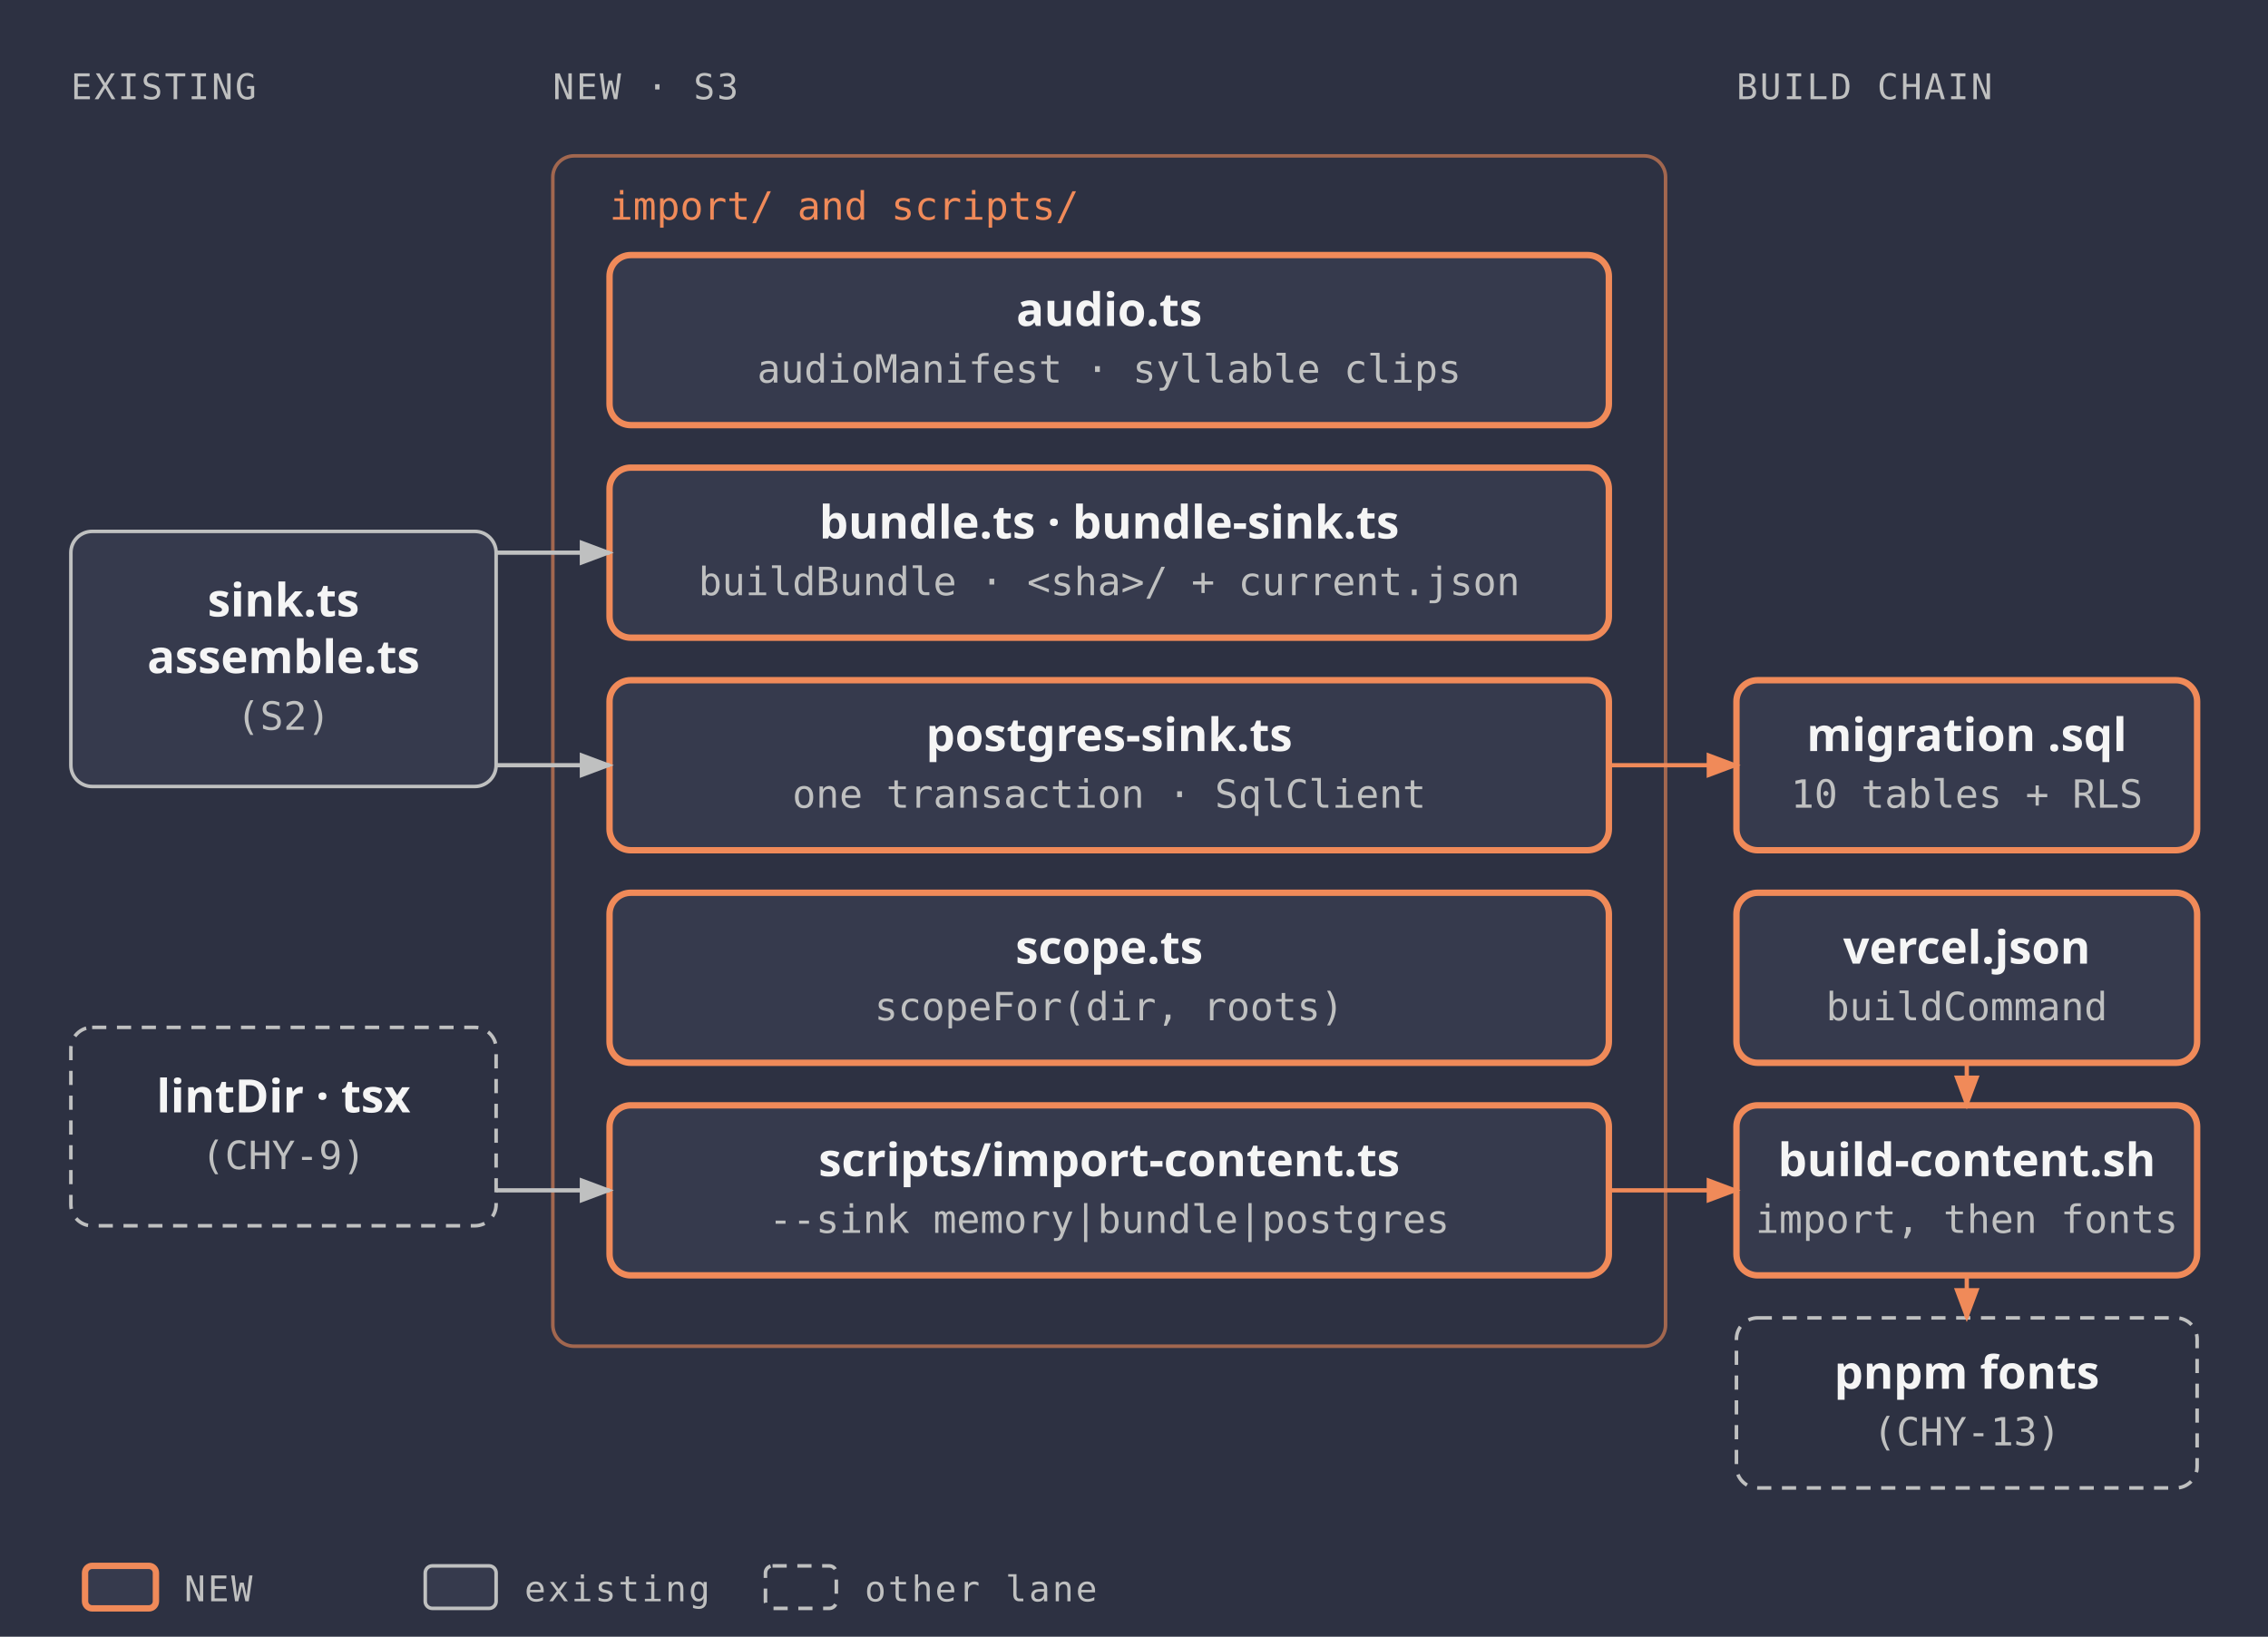
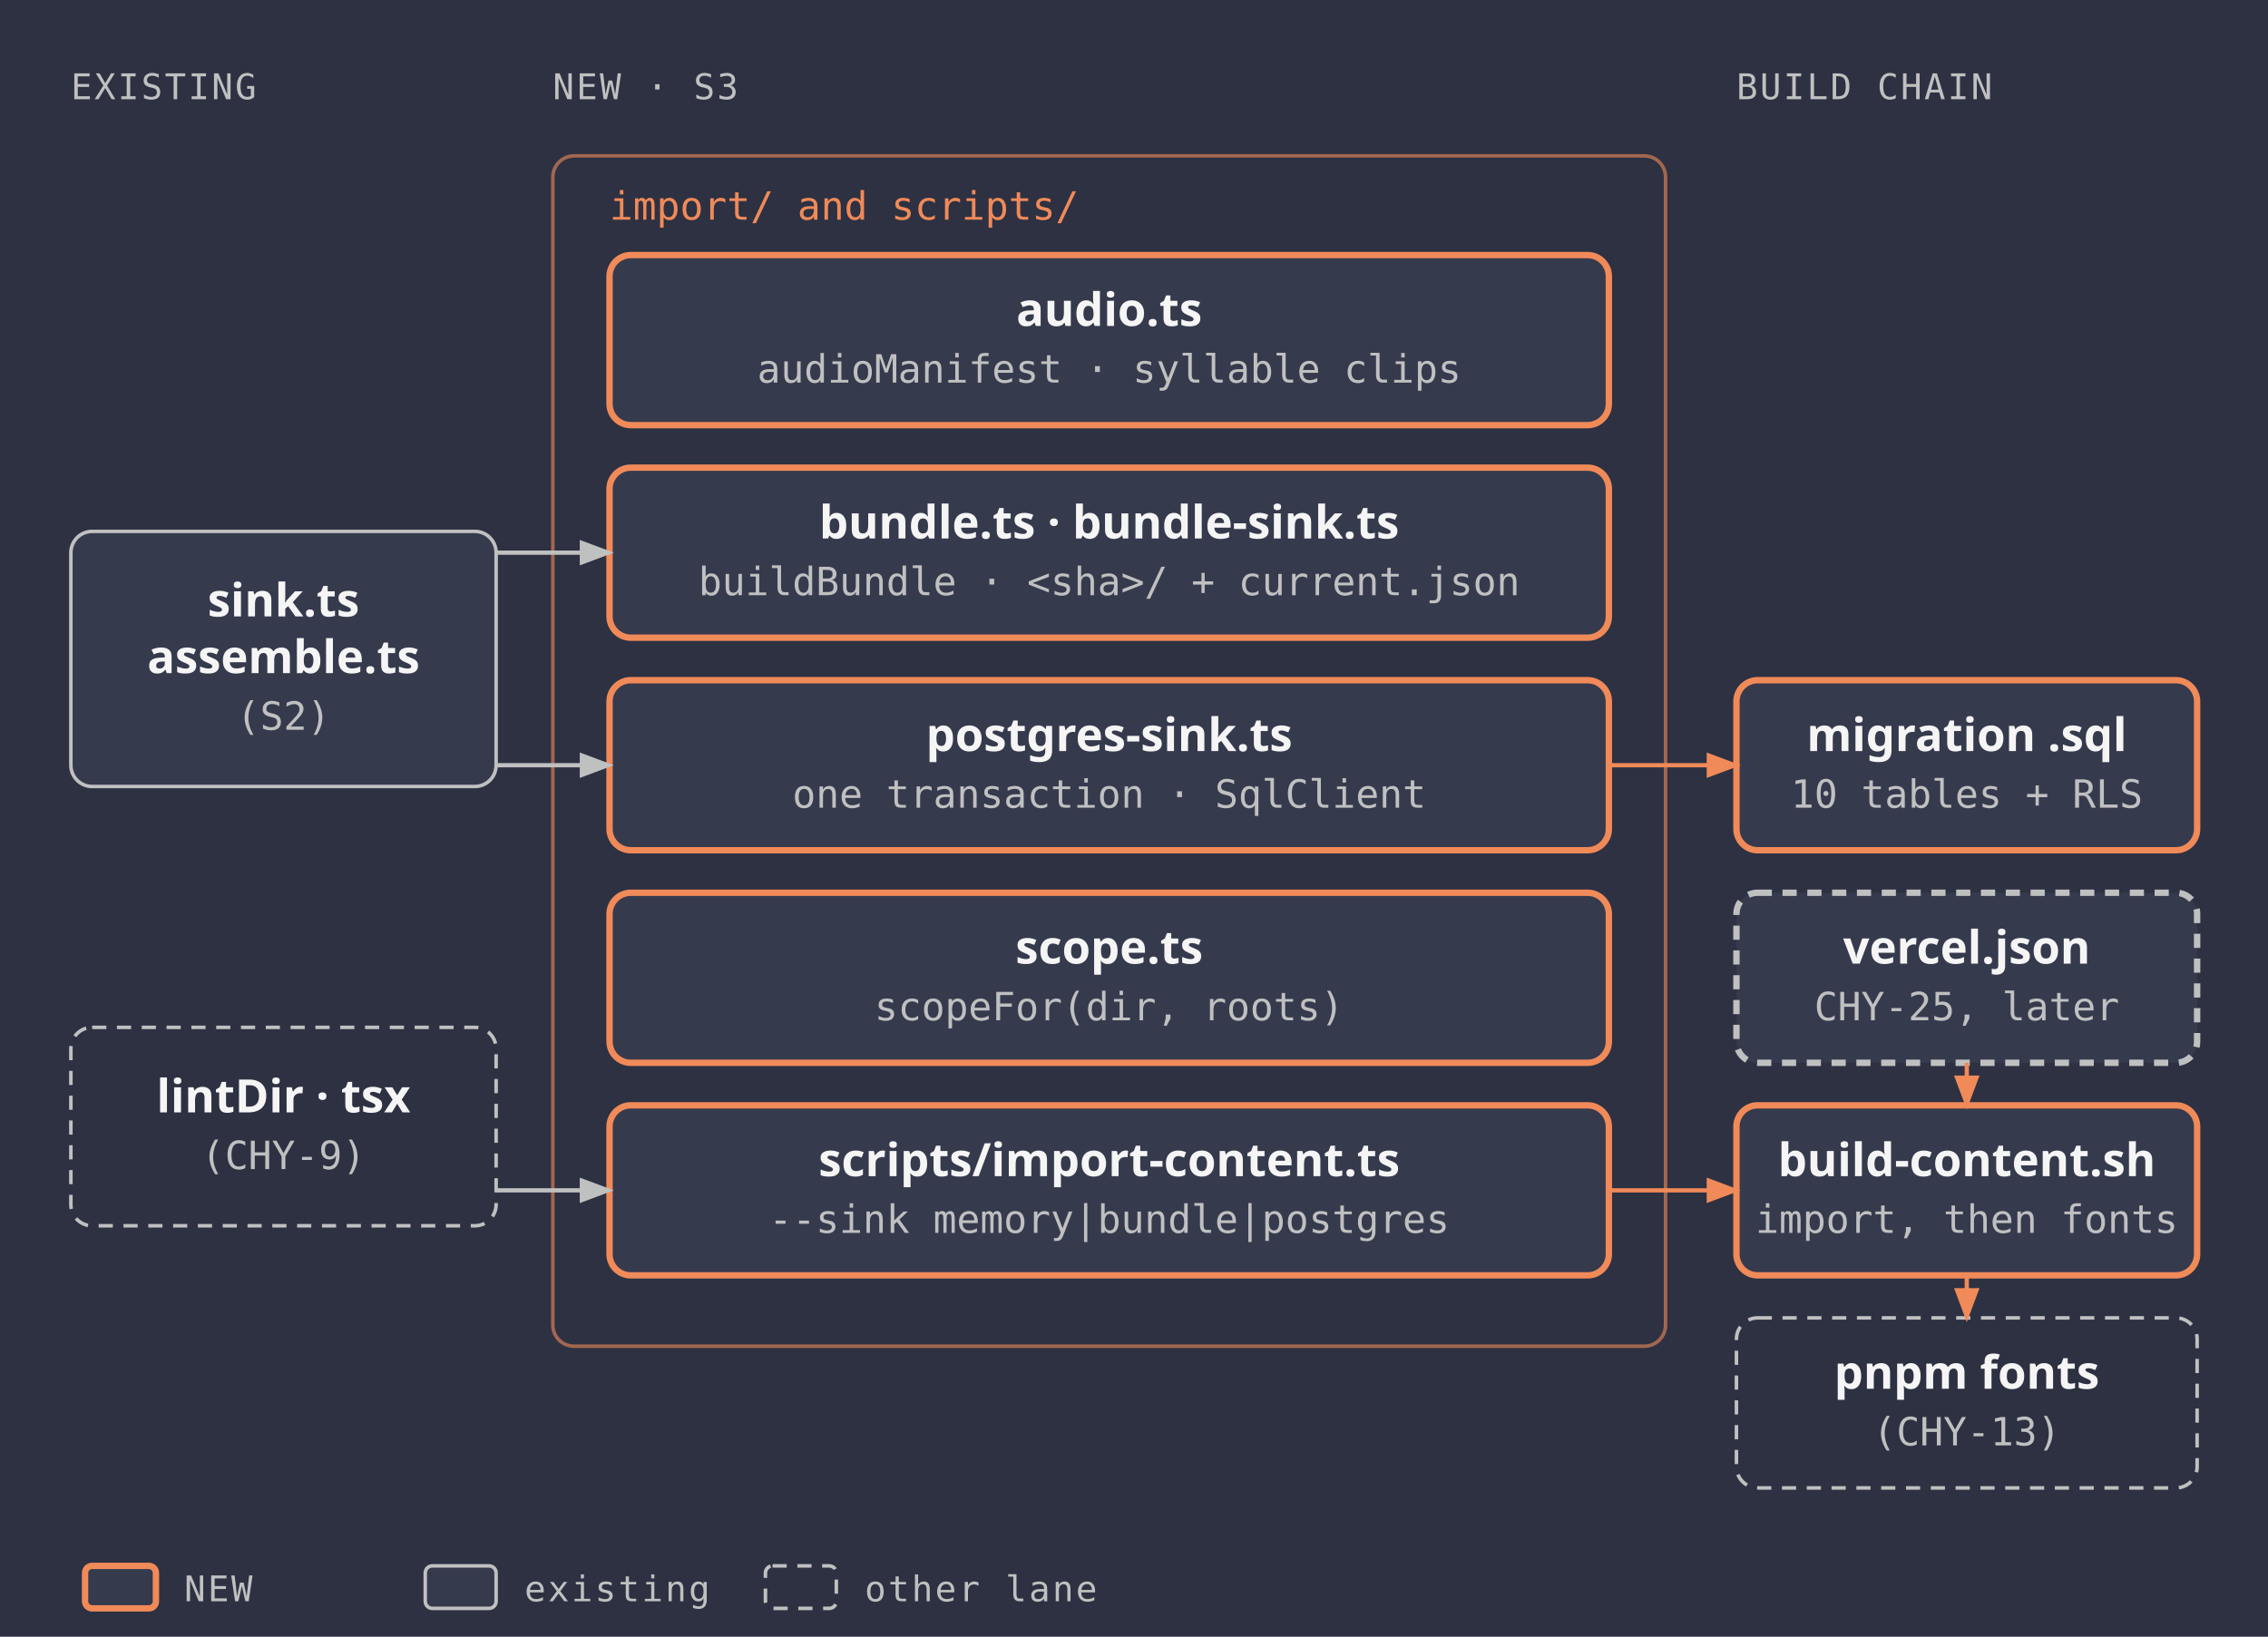
<svg xmlns="http://www.w3.org/2000/svg" viewBox="0 0 640 462" role="img" aria-labelledby="solution-title solution-desc" style="display:block;width:100%;height:auto">
  <defs>
    <marker id="solution-a1" markerWidth="8" markerHeight="6" refX="7" refY="3" orient="auto">
      <polygon points="0 0, 8 3, 0 6" fill="#bfc0c0" />
    </marker>
    <marker id="solution-a2" markerWidth="8" markerHeight="6" refX="7" refY="3" orient="auto">
      <polygon points="0 0, 8 3, 0 6" fill="#f08a59" />
    </marker>
  </defs>
  <rect width="100%" height="100%" fill="#2d3142" />
  <text x="20" y="28" text-anchor="start" font-size="10" fill="#bfc0c0" font-family="'Geist Mono', 'PingFang SC', ui-monospace, monospace" letter-spacing="0.06em">EXISTING</text>
  <text x="156" y="28" text-anchor="start" font-size="10" fill="#bfc0c0" font-family="'Geist Mono', 'PingFang SC', ui-monospace, monospace" letter-spacing="0.06em">NEW · S3</text>
  <text x="490" y="28" text-anchor="start" font-size="10" fill="#bfc0c0" font-family="'Geist Mono', 'PingFang SC', ui-monospace, monospace" letter-spacing="0.06em">BUILD CHAIN</text>
  <rect x="156" y="44" width="314" height="336" rx="6" fill="#2d3142" stroke="#f08a59" stroke-opacity="0.6" stroke-width="1" />
  <text x="172" y="62" text-anchor="start" font-size="11" fill="#f08a59" font-family="'Geist Mono', 'PingFang SC', ui-monospace, monospace">import/ and scripts/</text>
  <rect x="172" y="72" width="282" height="48" rx="6" fill="#2d3142" />
  <rect x="172" y="72" width="282" height="48" rx="6" fill="#363a4d" stroke="#f08a59" stroke-width="1.8" />
  <text x="313.0" y="92.0" text-anchor="middle" font-size="13" font-weight="600" fill="#f5f5f5" font-family="Geist, 'PingFang SC', system-ui, sans-serif">audio.ts</text>
  <text x="313.0" y="108.0" text-anchor="middle" font-size="11" fill="#bfc0c0" font-family="'Geist Mono', 'PingFang SC', ui-monospace, monospace">audioManifest · syllable clips</text>
  <rect x="172" y="132" width="282" height="48" rx="6" fill="#2d3142" />
  <rect x="172" y="132" width="282" height="48" rx="6" fill="#363a4d" stroke="#f08a59" stroke-width="1.8" />
  <text x="313.0" y="152.0" text-anchor="middle" font-size="13" font-weight="600" fill="#f5f5f5" font-family="Geist, 'PingFang SC', system-ui, sans-serif">bundle.ts · bundle-sink.ts</text>
  <text x="313.0" y="168.0" text-anchor="middle" font-size="11" fill="#bfc0c0" font-family="'Geist Mono', 'PingFang SC', ui-monospace, monospace">buildBundle · &lt;sha&gt;/ + current.json</text>
  <rect x="172" y="192" width="282" height="48" rx="6" fill="#2d3142" />
  <rect x="172" y="192" width="282" height="48" rx="6" fill="#363a4d" stroke="#f08a59" stroke-width="1.8" />
  <text x="313.0" y="212.0" text-anchor="middle" font-size="13" font-weight="600" fill="#f5f5f5" font-family="Geist, 'PingFang SC', system-ui, sans-serif">postgres-sink.ts</text>
  <text x="313.0" y="228.0" text-anchor="middle" font-size="11" fill="#bfc0c0" font-family="'Geist Mono', 'PingFang SC', ui-monospace, monospace">one transaction · SqlClient</text>
  <rect x="172" y="252" width="282" height="48" rx="6" fill="#2d3142" />
  <rect x="172" y="252" width="282" height="48" rx="6" fill="#363a4d" stroke="#f08a59" stroke-width="1.8" />
  <text x="313.0" y="272.0" text-anchor="middle" font-size="13" font-weight="600" fill="#f5f5f5" font-family="Geist, 'PingFang SC', system-ui, sans-serif">scope.ts</text>
  <text x="313.0" y="288.0" text-anchor="middle" font-size="11" fill="#bfc0c0" font-family="'Geist Mono', 'PingFang SC', ui-monospace, monospace">scopeFor(dir, roots)</text>
  <rect x="172" y="312" width="282" height="48" rx="6" fill="#2d3142" />
  <rect x="172" y="312" width="282" height="48" rx="6" fill="#363a4d" stroke="#f08a59" stroke-width="1.8" />
  <text x="313.0" y="332.0" text-anchor="middle" font-size="13" font-weight="600" fill="#f5f5f5" font-family="Geist, 'PingFang SC', system-ui, sans-serif">scripts/import-content.ts</text>
  <text x="313.0" y="348.0" text-anchor="middle" font-size="11" fill="#bfc0c0" font-family="'Geist Mono', 'PingFang SC', ui-monospace, monospace">--sink memory|bundle|postgres</text>
  <rect x="20" y="150" width="120" height="72" rx="6" fill="#2d3142" />
  <rect x="20" y="150" width="120" height="72" rx="6" fill="#363a4d" stroke="#bfc0c0" stroke-width="1" />
  <text x="80.0" y="174.0" text-anchor="middle" font-size="13" font-weight="600" fill="#f5f5f5" font-family="Geist, 'PingFang SC', system-ui, sans-serif">sink.ts</text>
  <text x="80.0" y="190.0" text-anchor="middle" font-size="13" font-weight="600" fill="#f5f5f5" font-family="Geist, 'PingFang SC', system-ui, sans-serif">assemble.ts</text>
  <text x="80.0" y="206.0" text-anchor="middle" font-size="11" fill="#bfc0c0" font-family="'Geist Mono', 'PingFang SC', ui-monospace, monospace">(S2)</text>
  <path d="M140,156 L172,156" fill="none" stroke="#bfc0c0" stroke-width="1.2" marker-end="url(#solution-a1)" />
  <path d="M140,216 L172,216" fill="none" stroke="#bfc0c0" stroke-width="1.2" marker-end="url(#solution-a1)" />
  <rect x="20" y="290" width="120" height="56" rx="6" fill="#2d3142" />
  <rect x="20" y="290" width="120" height="56" rx="6" fill="#2d3142" stroke="#bfc0c0" stroke-width="1" stroke-dasharray="4,3" />
  <text x="80.0" y="314.0" text-anchor="middle" font-size="13" font-weight="600" fill="#f5f5f5" font-family="Geist, 'PingFang SC', system-ui, sans-serif">lintDir · tsx</text>
  <text x="80.0" y="330.0" text-anchor="middle" font-size="11" fill="#bfc0c0" font-family="'Geist Mono', 'PingFang SC', ui-monospace, monospace">(CHY-9)</text>
  <path d="M140,336 L172,336" fill="none" stroke="#bfc0c0" stroke-width="1.2" marker-end="url(#solution-a1)" />
  <rect x="490" y="192" width="130" height="48" rx="6" fill="#2d3142" />
  <rect x="490" y="192" width="130" height="48" rx="6" fill="#363a4d" stroke="#f08a59" stroke-width="1.8" />
  <text x="555.0" y="212.0" text-anchor="middle" font-size="13" font-weight="600" fill="#f5f5f5" font-family="Geist, 'PingFang SC', system-ui, sans-serif">migration .sql</text>
  <text x="555.0" y="228.0" text-anchor="middle" font-size="11" fill="#bfc0c0" font-family="'Geist Mono', 'PingFang SC', ui-monospace, monospace">10 tables + RLS</text>
  <path d="M454,216 L490,216" fill="none" stroke="#f08a59" stroke-width="1.2" marker-end="url(#solution-a2)" />
  <rect x="490" y="252" width="130" height="48" rx="6" fill="#2d3142" />
-   <rect x="490" y="252" width="130" height="48" rx="6" fill="#363a4d" stroke="#f08a59" stroke-width="1.8" />
+   <rect x="490" y="252" width="130" height="48" rx="6" fill="#363a4d" stroke="#bfc0c0" stroke-width="1.8" stroke-dasharray="4 3" />
  <text x="555.0" y="272.0" text-anchor="middle" font-size="13" font-weight="600" fill="#f5f5f5" font-family="Geist, 'PingFang SC', system-ui, sans-serif">vercel.json</text>
-   <text x="555.0" y="288.0" text-anchor="middle" font-size="11" fill="#bfc0c0" font-family="'Geist Mono', 'PingFang SC', ui-monospace, monospace">buildCommand</text>
+   <text x="555.0" y="288.0" text-anchor="middle" font-size="11" fill="#bfc0c0" font-family="'Geist Mono', 'PingFang SC', ui-monospace, monospace">CHY-25, later</text>
  <rect x="490" y="312" width="130" height="48" rx="6" fill="#2d3142" />
  <rect x="490" y="312" width="130" height="48" rx="6" fill="#363a4d" stroke="#f08a59" stroke-width="1.8" />
  <text x="555.0" y="332.0" text-anchor="middle" font-size="13" font-weight="600" fill="#f5f5f5" font-family="Geist, 'PingFang SC', system-ui, sans-serif">build-content.sh</text>
  <text x="555.0" y="348.0" text-anchor="middle" font-size="11" fill="#bfc0c0" font-family="'Geist Mono', 'PingFang SC', ui-monospace, monospace">import, then fonts</text>
  <rect x="490" y="372" width="130" height="48" rx="6" fill="#2d3142" />
  <rect x="490" y="372" width="130" height="48" rx="6" fill="#2d3142" stroke="#bfc0c0" stroke-width="1" stroke-dasharray="4,3" />
  <text x="555.0" y="392.0" text-anchor="middle" font-size="13" font-weight="600" fill="#f5f5f5" font-family="Geist, 'PingFang SC', system-ui, sans-serif">pnpm fonts</text>
  <text x="555.0" y="408.0" text-anchor="middle" font-size="11" fill="#bfc0c0" font-family="'Geist Mono', 'PingFang SC', ui-monospace, monospace">(CHY-13)</text>
  <path d="M555,300 L555,312" fill="none" stroke="#f08a59" stroke-width="1.2" marker-end="url(#solution-a2)" />
  <path d="M555,360 L555,372" fill="none" stroke="#f08a59" stroke-width="1.2" marker-end="url(#solution-a2)" />
  <path d="M454,336 L490,336" fill="none" stroke="#f08a59" stroke-width="1.2" marker-end="url(#solution-a2)" />
  <rect x="24" y="442" width="20" height="12" rx="2" fill="#363a4d" stroke="#f08a59" stroke-width="1.8" />
  <text x="52" y="452" text-anchor="start" font-size="10" fill="#bfc0c0" font-family="'Geist Mono', 'PingFang SC', ui-monospace, monospace" letter-spacing="0.06em">NEW</text>
  <rect x="120" y="442" width="20" height="12" rx="2" fill="#363a4d" stroke="#bfc0c0" stroke-width="1" />
  <text x="148" y="452" text-anchor="start" font-size="10" fill="#bfc0c0" font-family="'Geist Mono', 'PingFang SC', ui-monospace, monospace" letter-spacing="0.06em">existing</text>
  <rect x="216" y="442" width="20" height="12" rx="2" fill="#2d3142" stroke="#bfc0c0" stroke-width="1" stroke-dasharray="4,3" />
  <text x="244" y="452" text-anchor="start" font-size="10" fill="#bfc0c0" font-family="'Geist Mono', 'PingFang SC', ui-monospace, monospace" letter-spacing="0.06em">other lane</text>
</svg>
